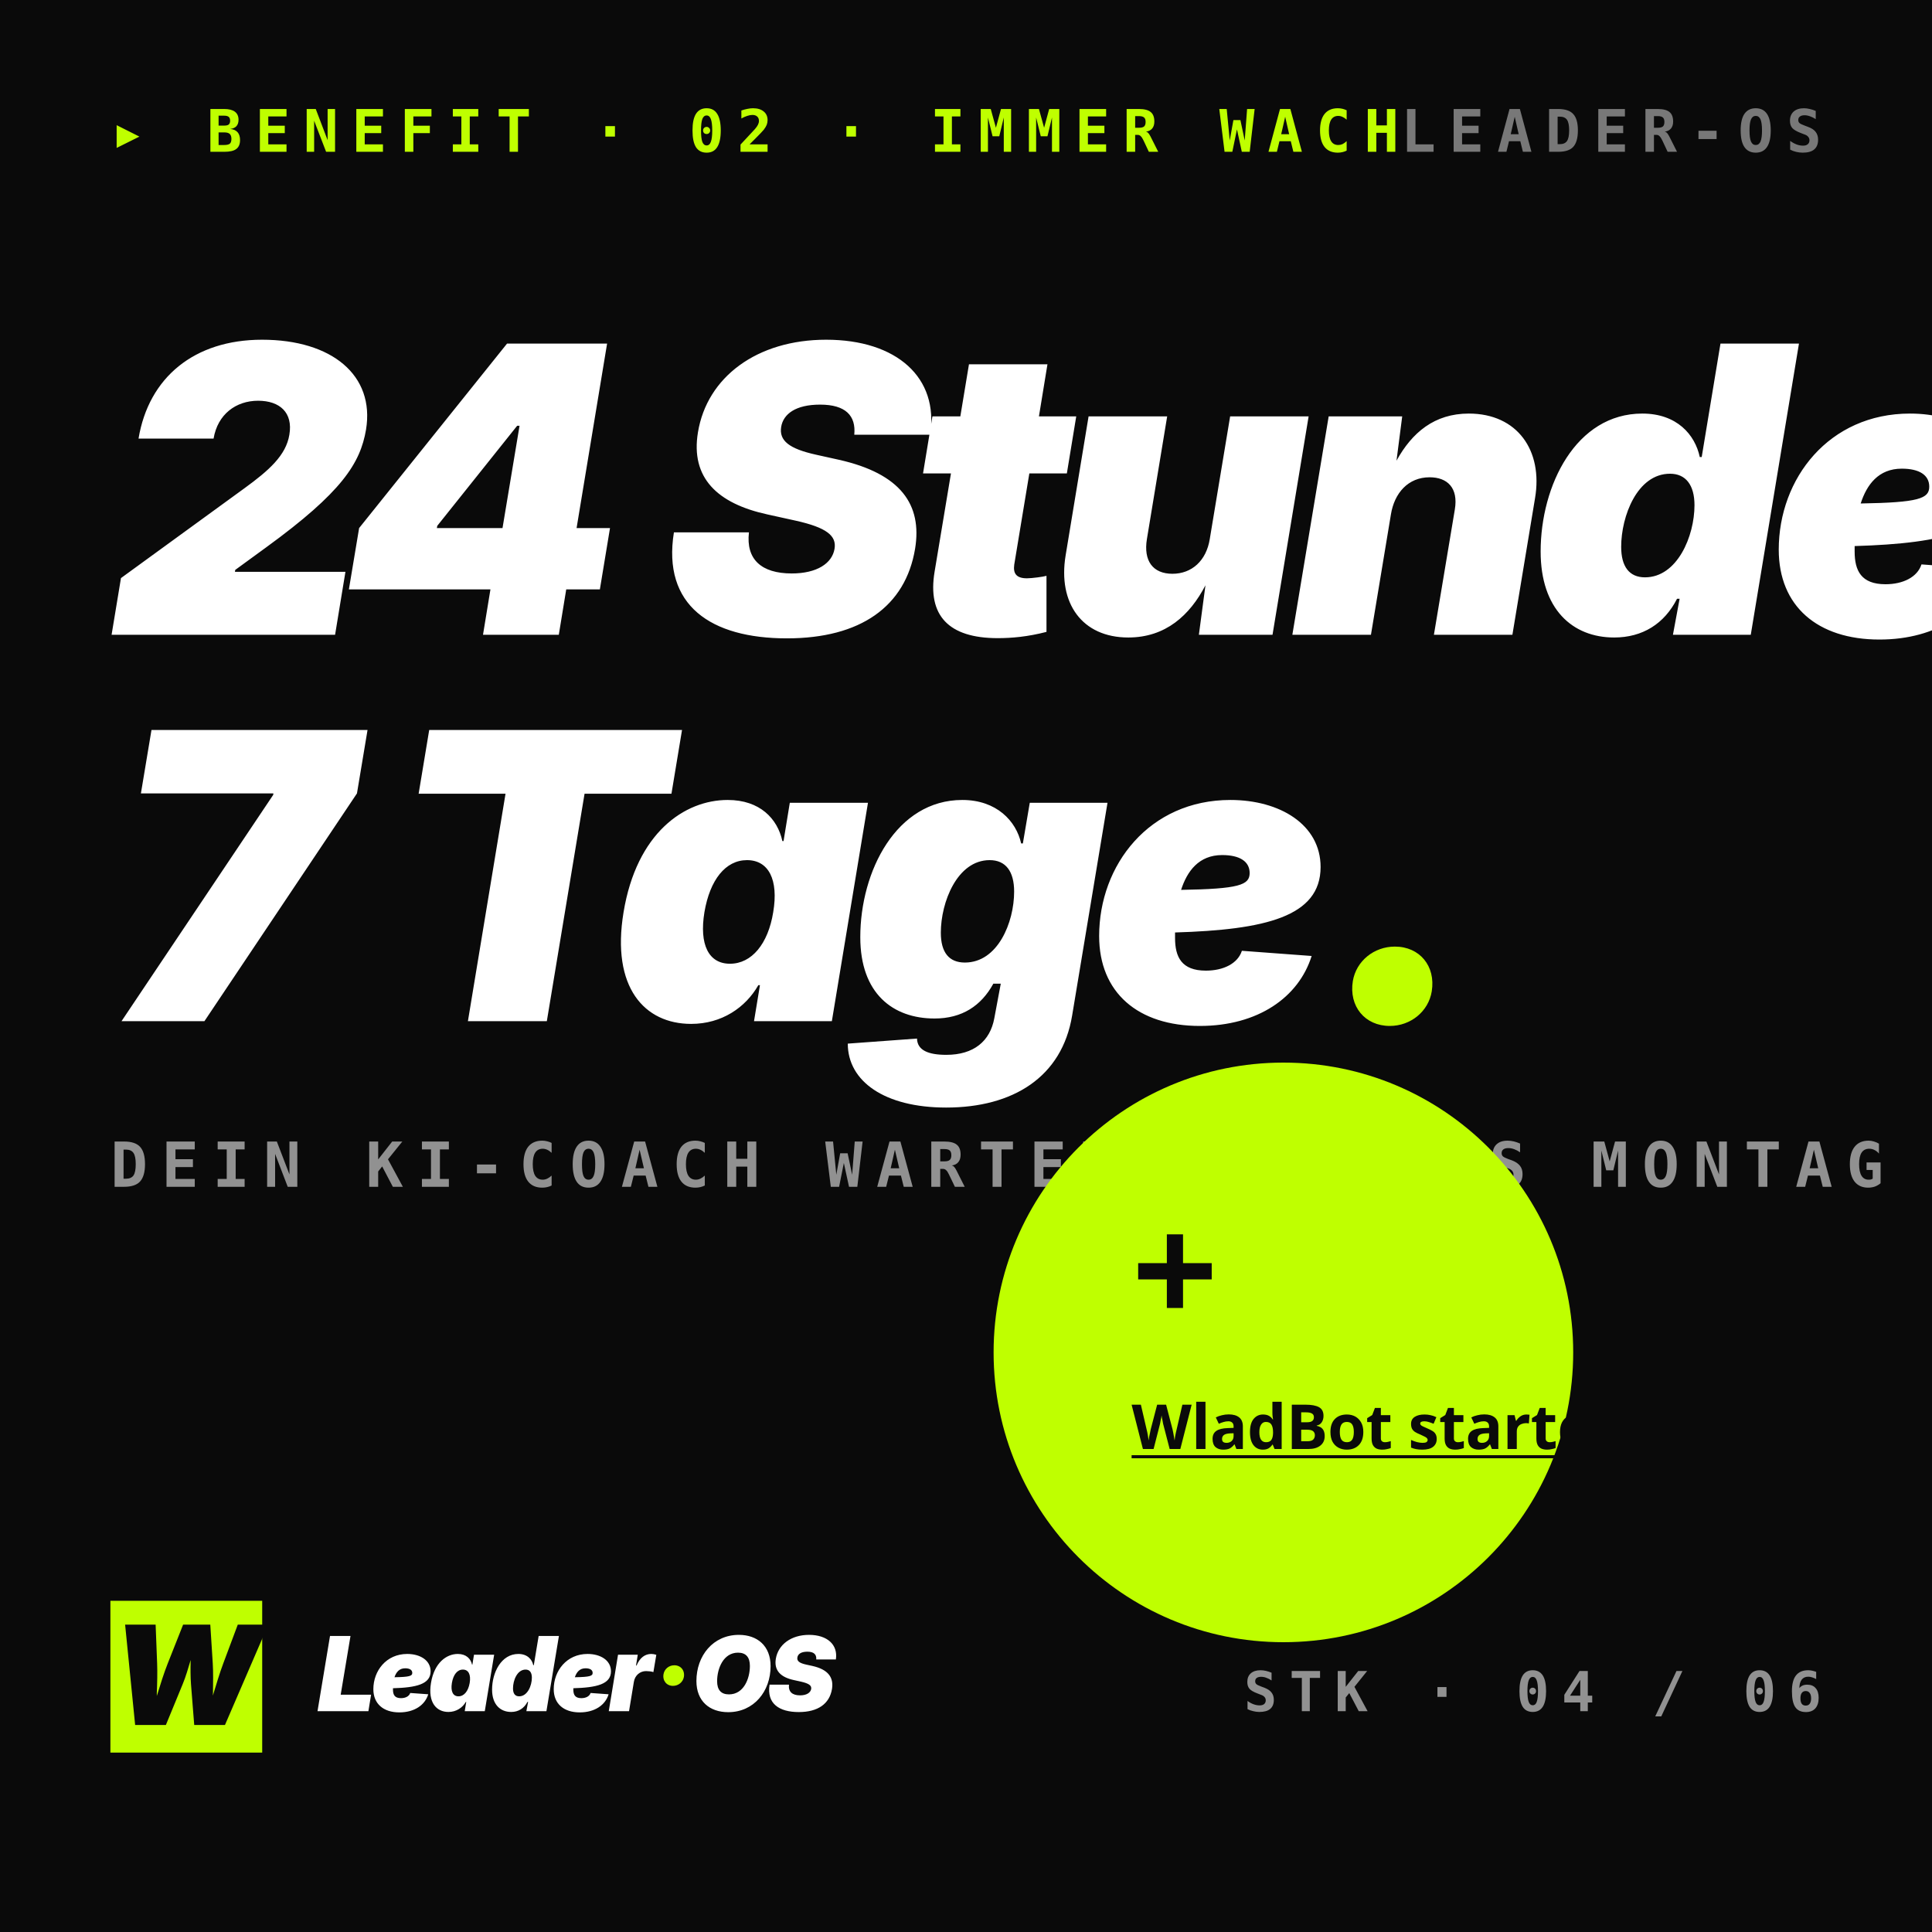
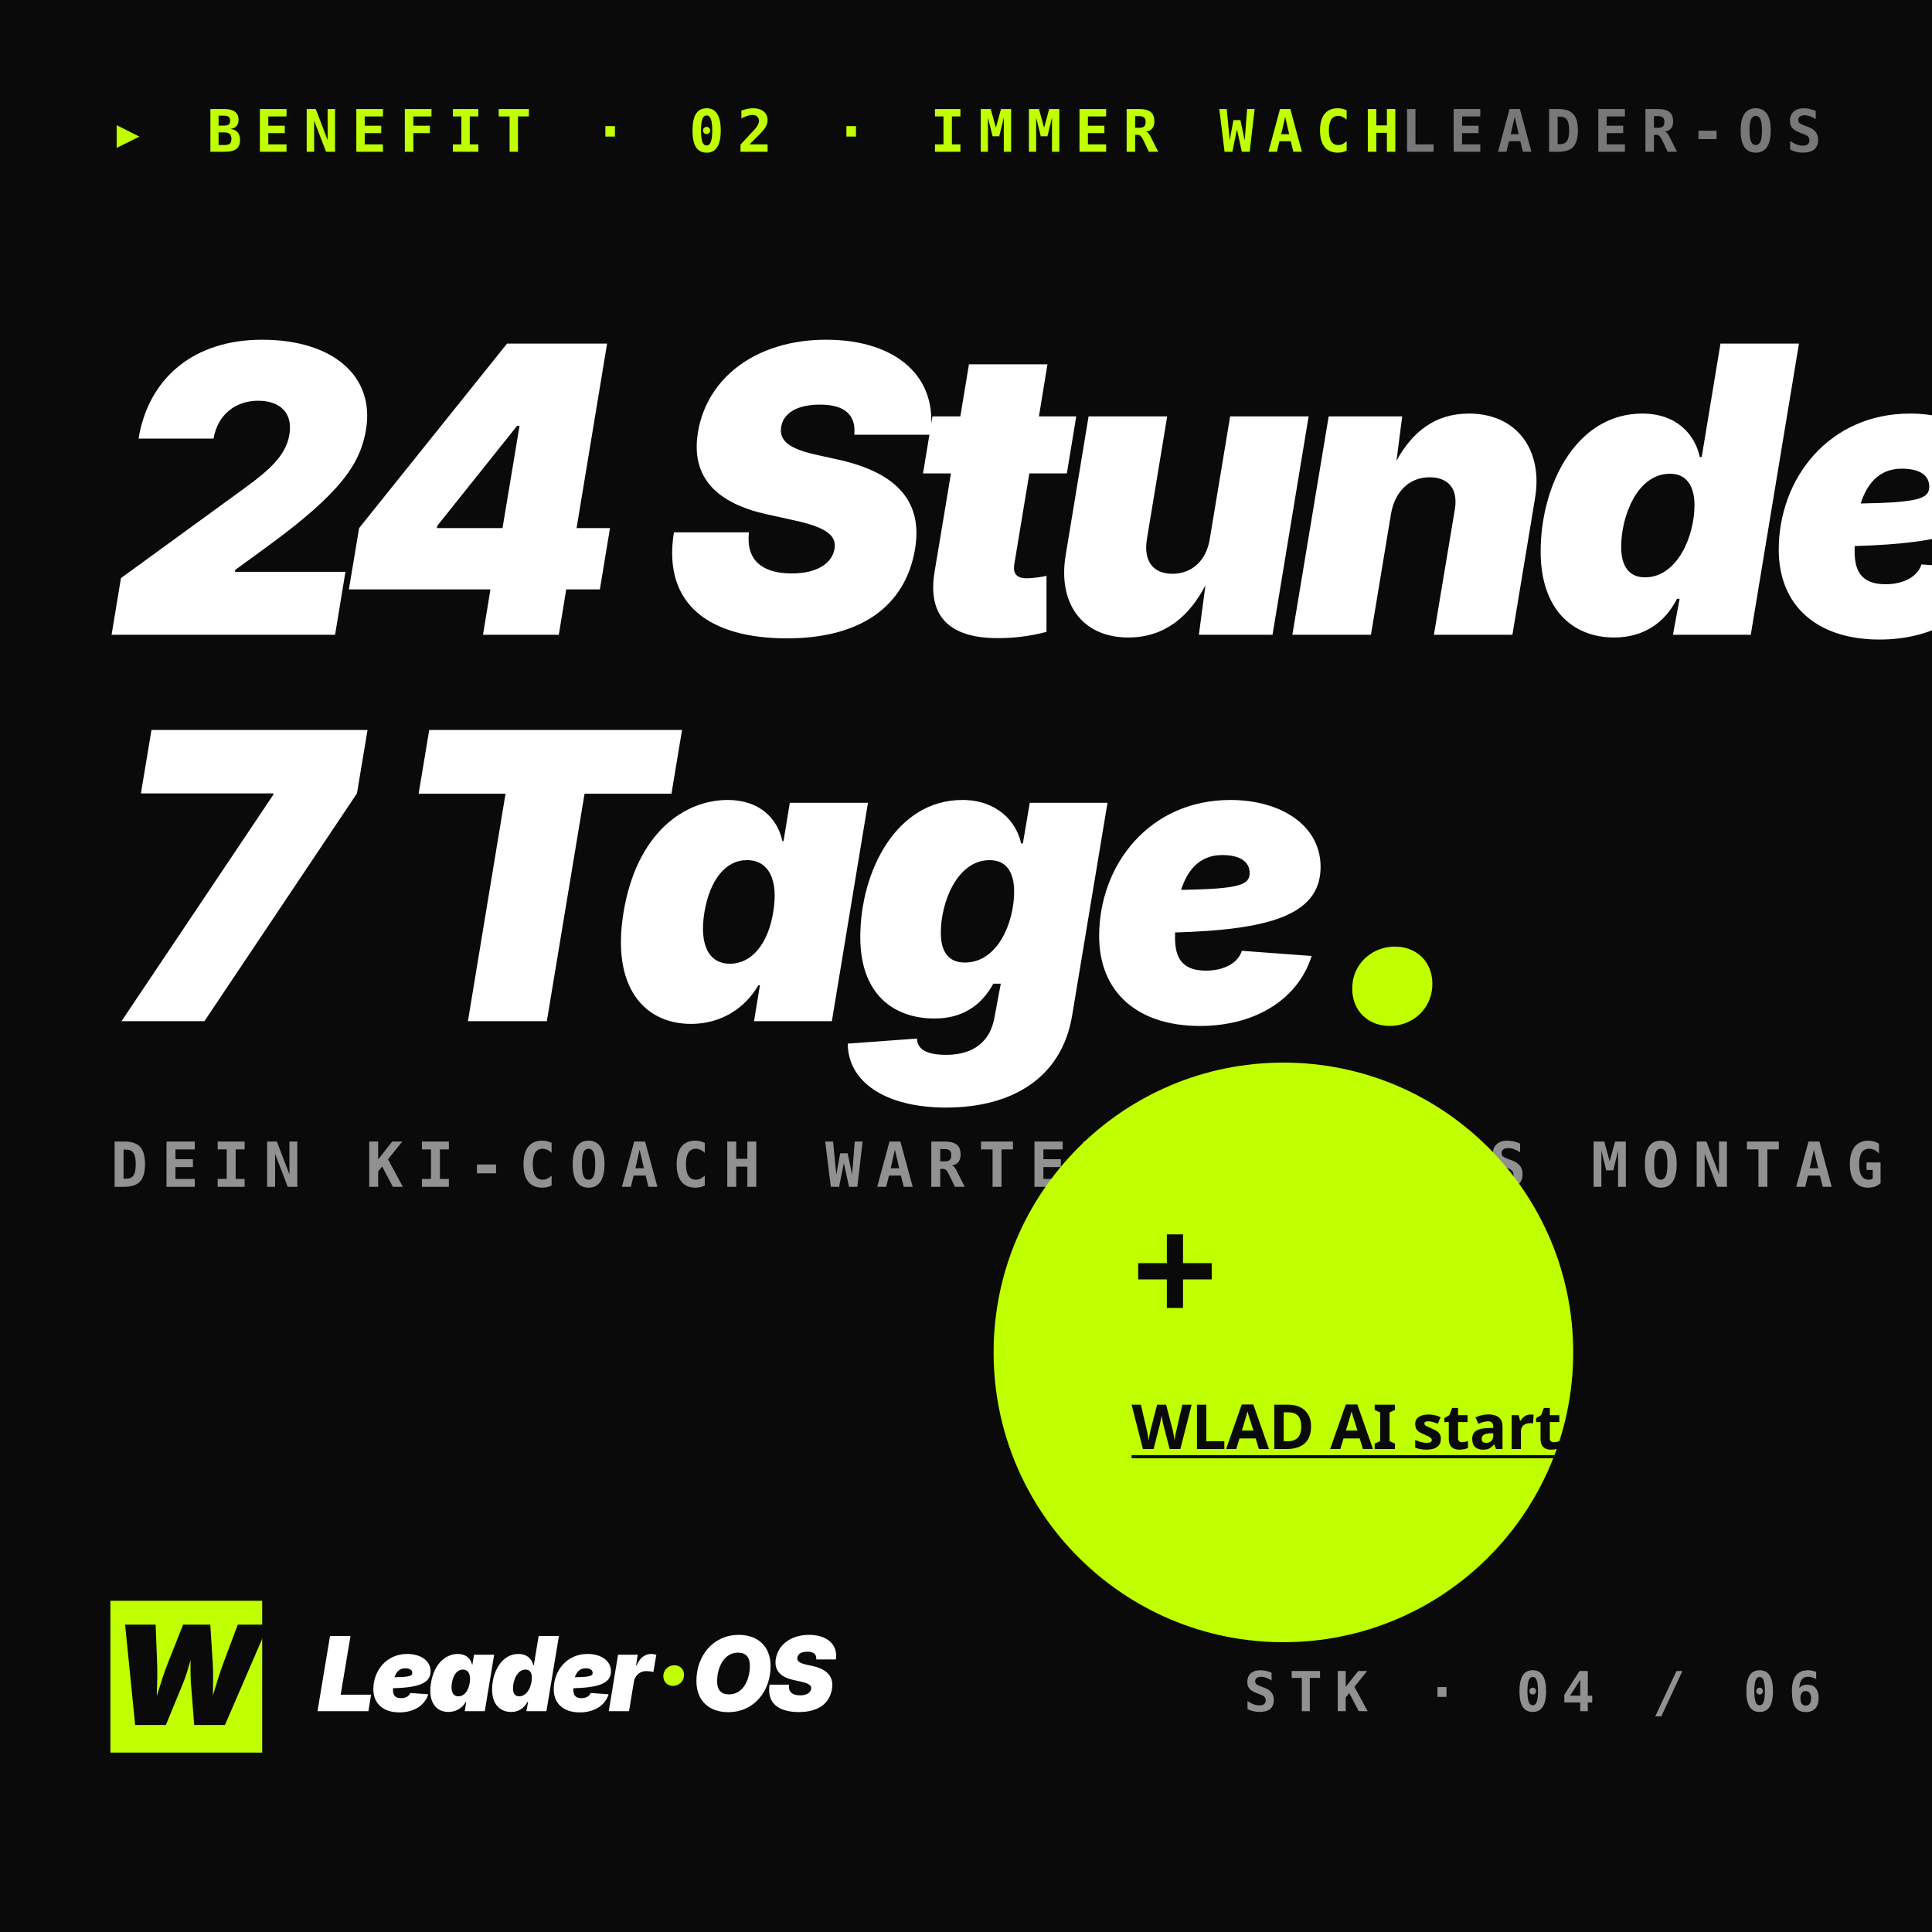
<svg xmlns="http://www.w3.org/2000/svg" viewBox="0 0 280 280" width="280" height="280" aria-labelledby="t04">
  <defs>
    <style>
      .bg{fill:#0A0A0A}
      .ink{fill:#FFFFFF}
      .lime{fill:#BFFF00}
      .mono{font-family:'SF Mono','Menlo','Consolas',monospace;font-weight:700;letter-spacing:0.22em;text-transform:uppercase}
      .display{font-family:'Outfit','Inter',system-ui,sans-serif;font-weight:900;font-style:italic;letter-spacing:-0.05em}
    </style>
  </defs>
  <rect class="bg" x="0" y="0" width="280" height="280" />
  <text class="mono lime" x="16" y="22" font-size="8.5">▸ BENEFIT · 02 · IMMER WACH</text>
  <text class="mono ink" text-anchor="end" x="264" y="22" font-size="8.5" opacity="0.45">LEADER-OS</text>
  <text class="display ink" x="16" y="92" font-size="58">24 Stunden<tspan class="lime">.</tspan>
  </text>
  <text class="display ink" x="16" y="148" font-size="58">7 Tage<tspan class="lime">.</tspan>
  </text>
  <text class="mono ink" x="16" y="172" font-size="9" opacity="0.55">DEIN KI-COACH WARTET NIE BIS MONTAG</text>
  <g transform="translate(186 196)">
    <circle cx="0" cy="0" r="42" fill="#BFFF00" />
    <text x="-22" y="-4" font-family="'Outfit',sans-serif" font-weight="900" font-size="22" fill="#0A0A0A">+</text>
-     <text x="-22" y="14" font-family="'Outfit',sans-serif" font-weight="700" font-size="9" fill="#0A0A0A" text-decoration="underline" letter-spacing="-0.005em">WladBot starten</text>
+     <text x="-22" y="14" font-family="'Outfit',sans-serif" font-weight="700" font-size="9" fill="#0A0A0A" text-decoration="underline" letter-spacing="-0.005em">WLAD AI starten</text>
  </g>
  <g transform="translate(16 232)">
    <rect class="lime" x="0" y="0" width="22" height="22" />
    <text class="display" fill="#0A0A0A" x="11" y="18" text-anchor="middle" font-size="20">W</text>
    <text class="display ink" x="30" y="16" font-size="15">Leader<tspan class="lime">·</tspan>OS</text>
  </g>
  <text class="mono ink" text-anchor="end" x="264" y="248" font-size="8" opacity="0.55">STK · 04 / 06</text>
</svg>
